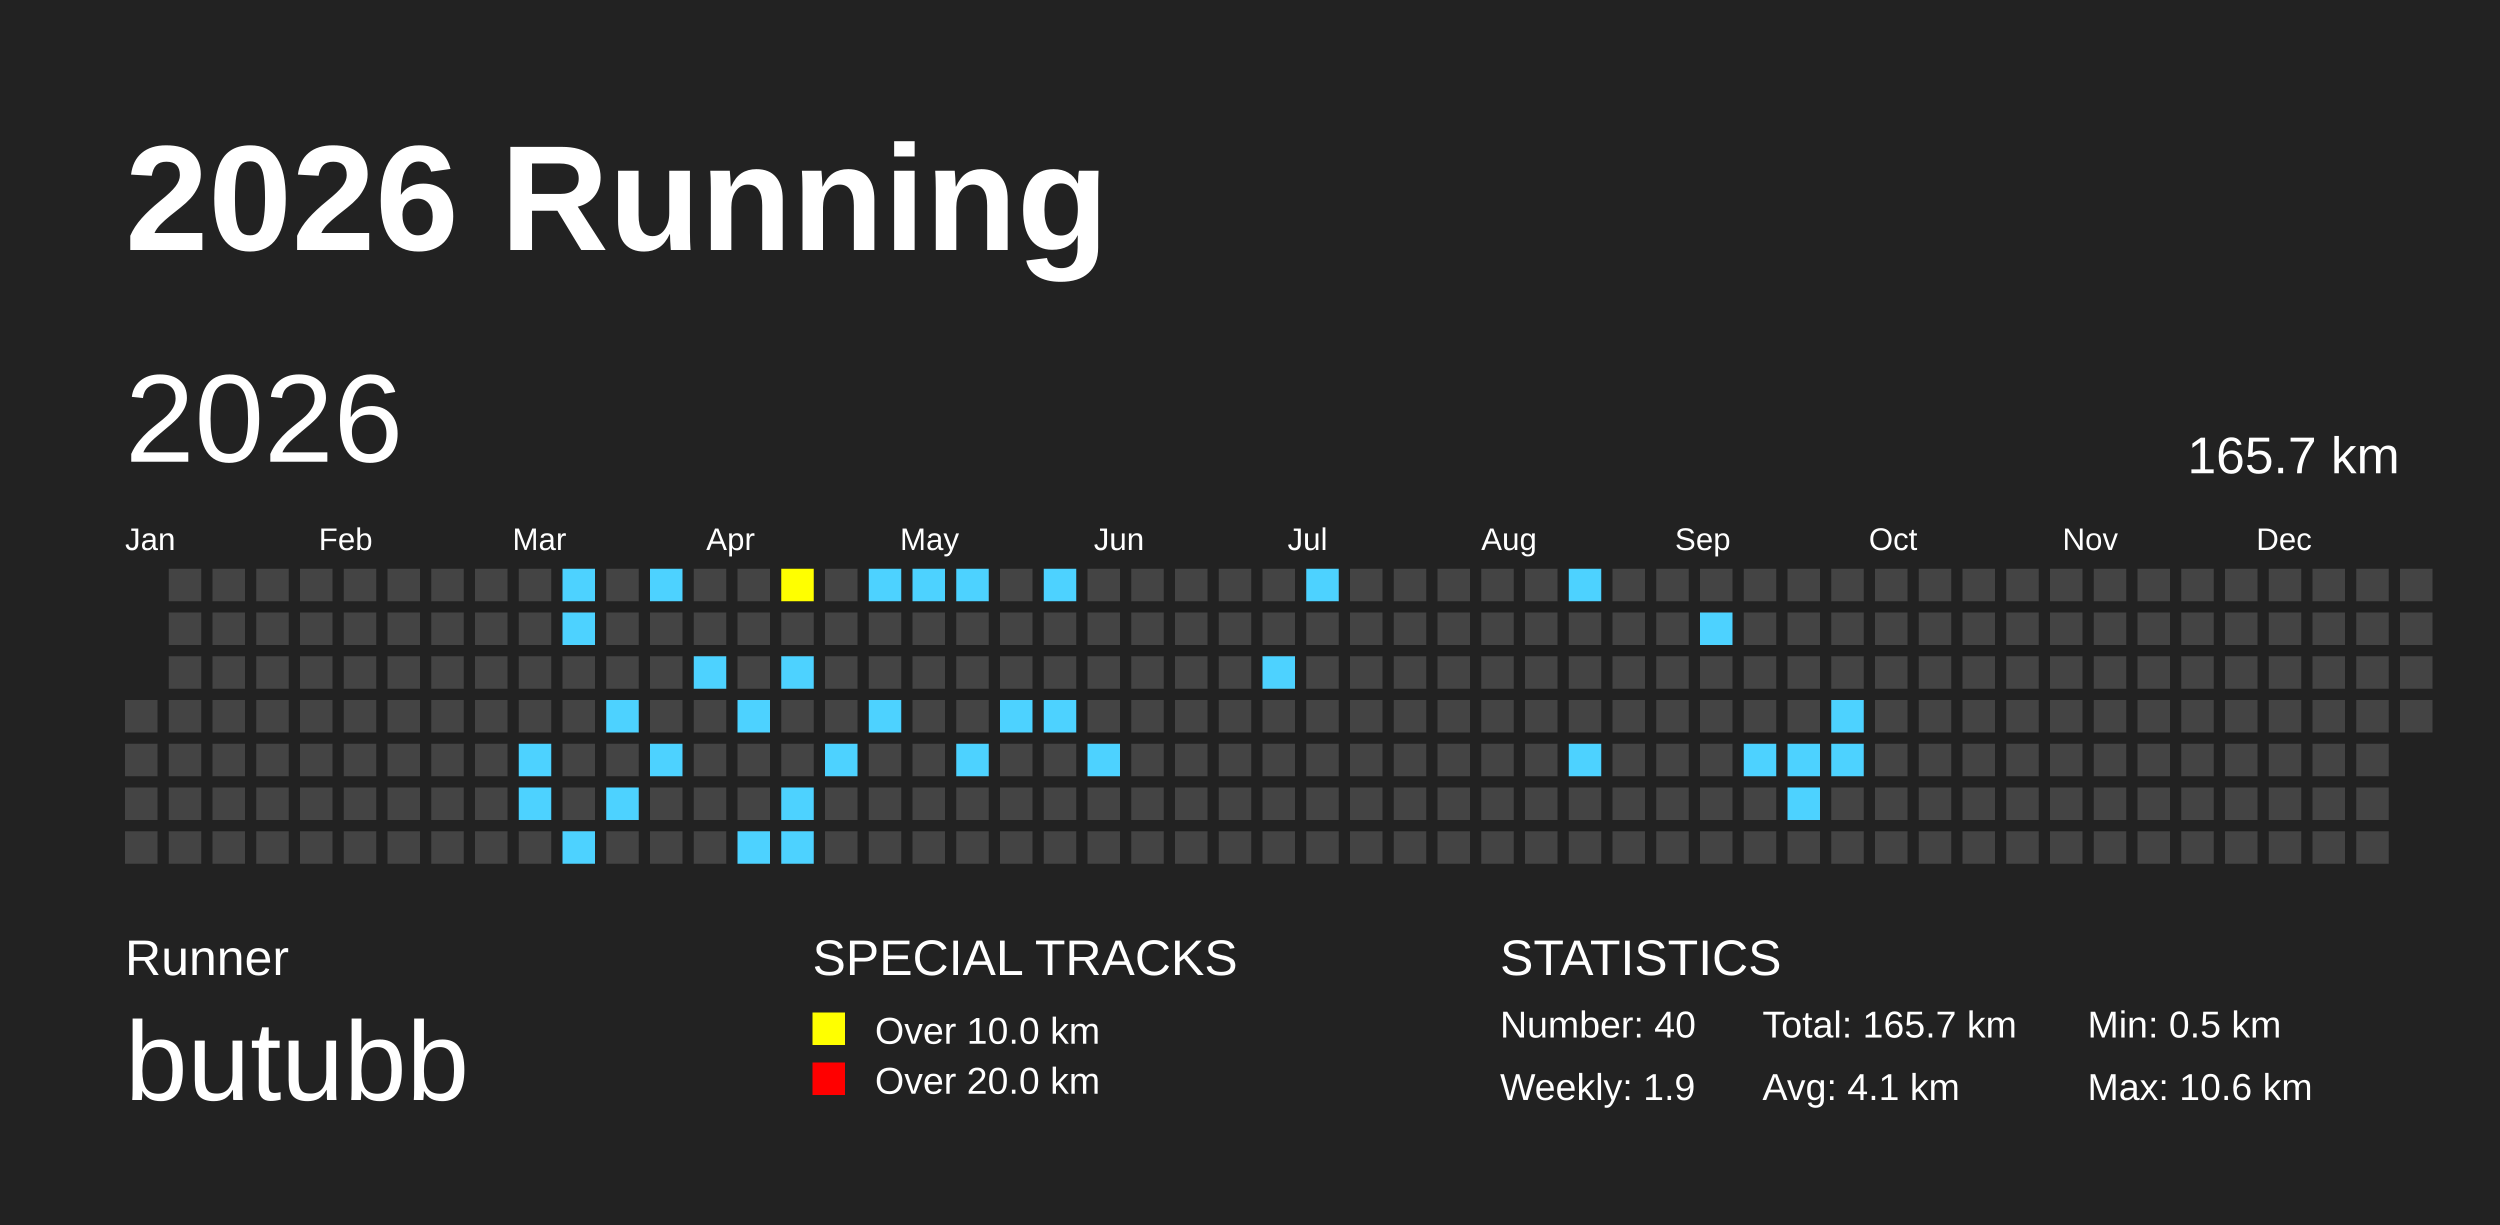
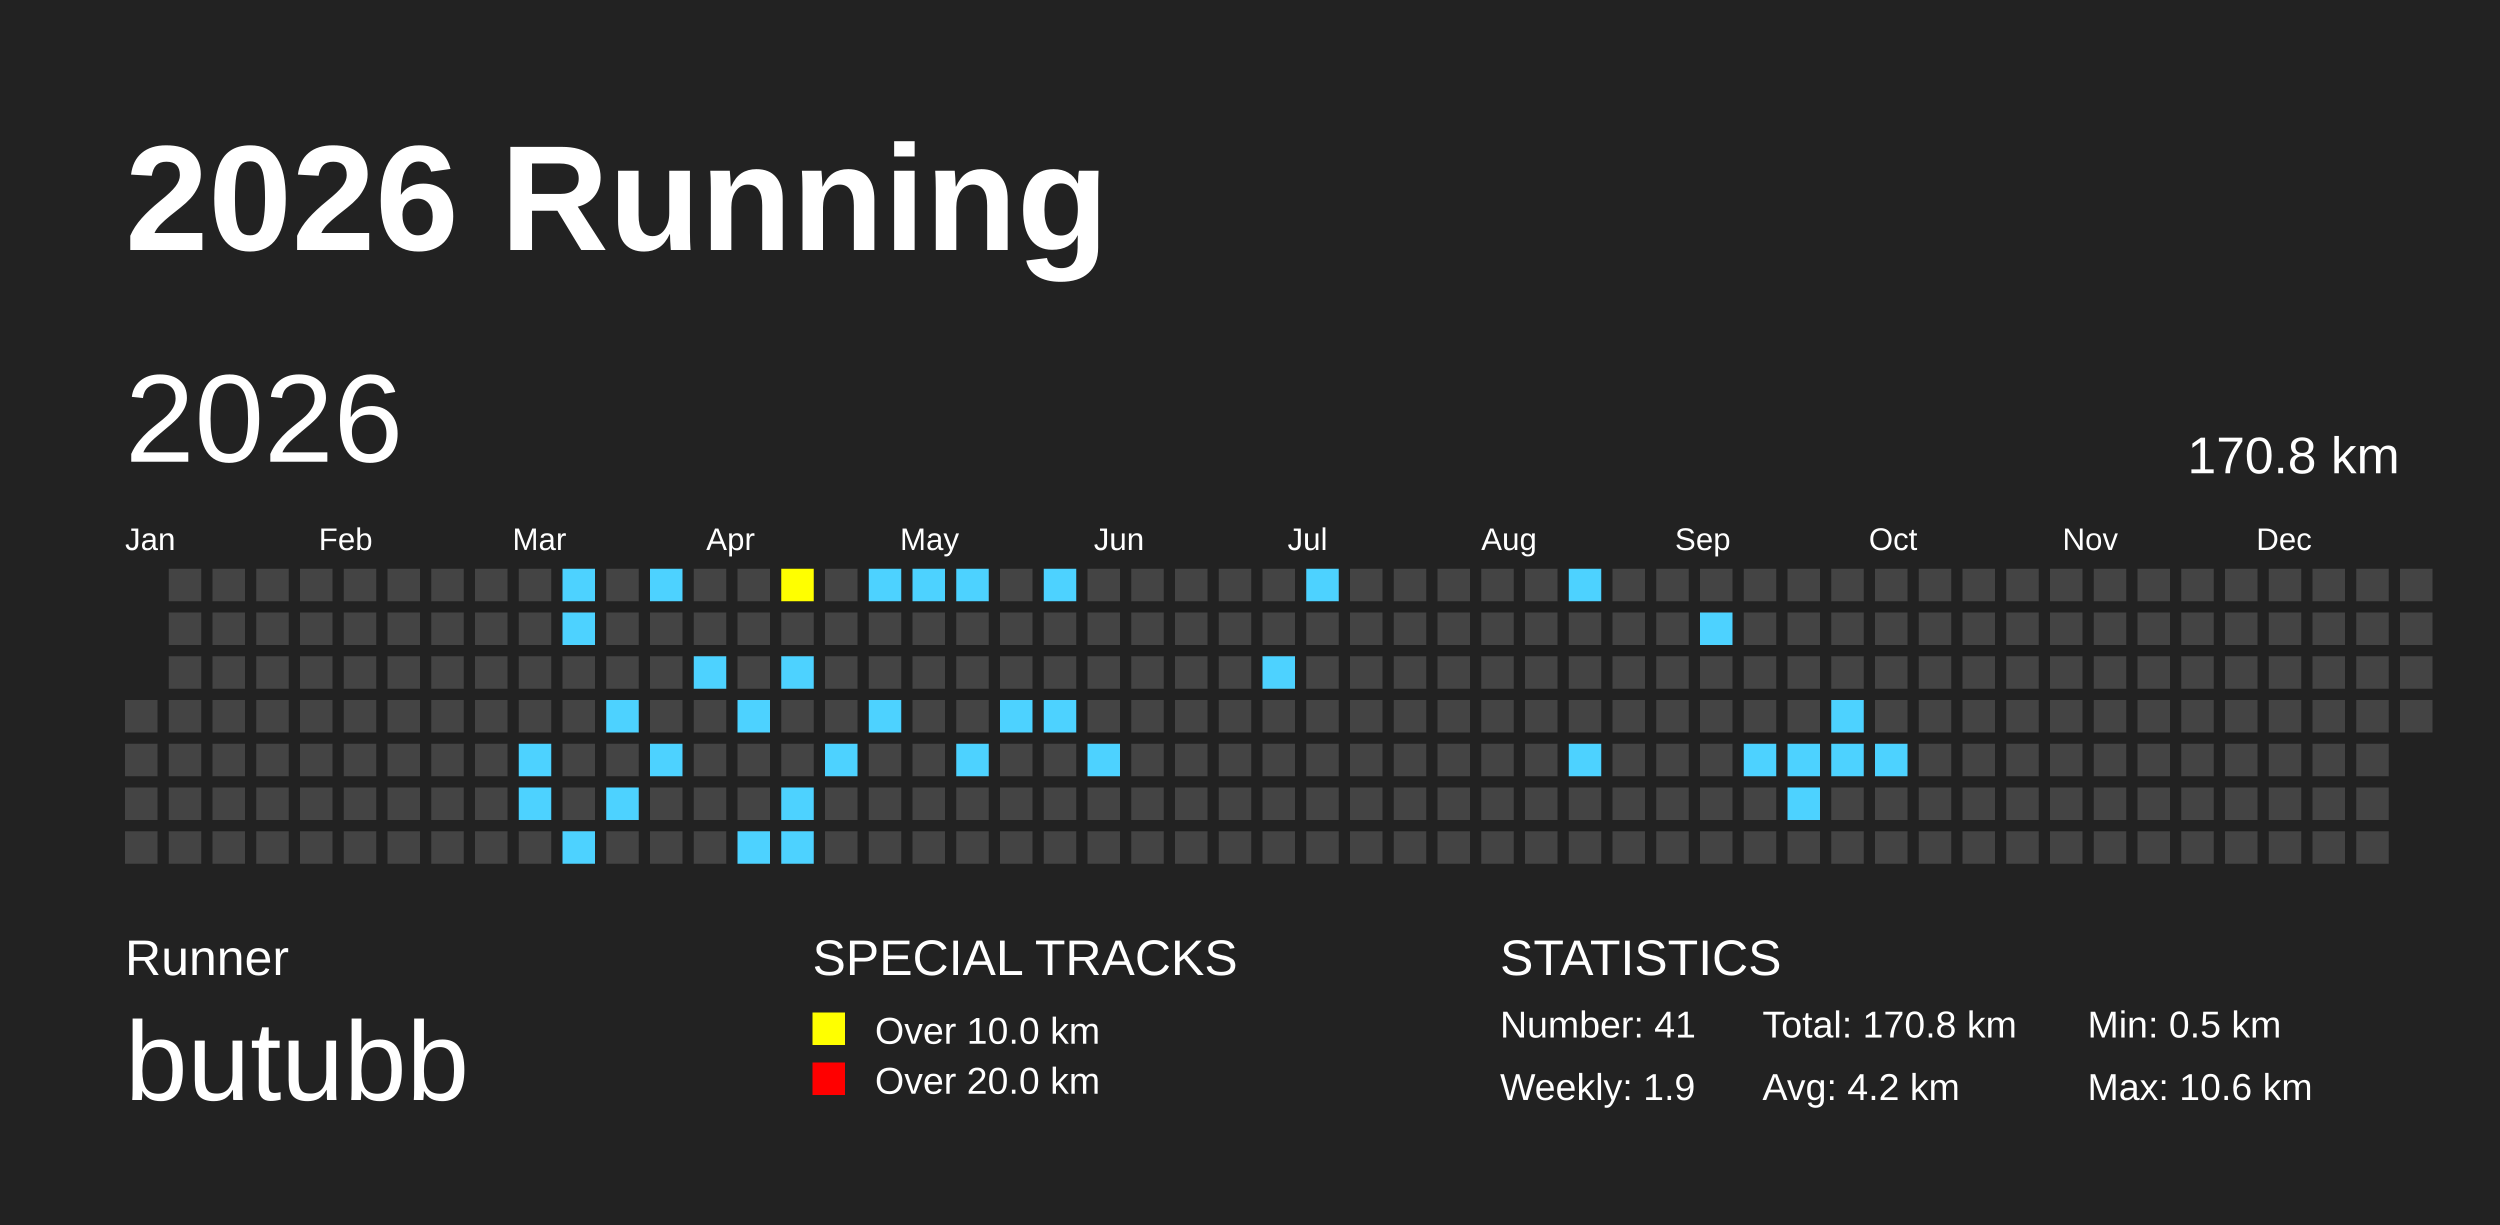
<svg xmlns="http://www.w3.org/2000/svg" baseProfile="full" height="98mm" version="1.1" viewBox="0,0,200,98" width="200mm">
  <defs />
  <rect fill="#222222" height="98" width="200" x="0" y="0" />
  <text fill="#FFFFFF" style="font-size:12px; font-family:Arial; font-weight:bold;" x="10" y="20">2026 Running</text>
  <text fill="#FFFFFF" style="font-size:4px; font-family:Arial" x="10" y="78">Runner</text>
  <text fill="#FFFFFF" style="font-size:9px; font-family:Arial" x="10" y="88">butubb</text>
  <text fill="#FFFFFF" style="font-size:4px; font-family:Arial" x="65" y="78">SPECIAL TRACKS</text>
  <rect fill="yellow" height="2.6" width="2.6" x="65" y="81" />
  <text fill="#FFFFFF" style="font-size:3px; font-family:Arial" x="70" y="83.5">Over 10.0 km</text>
  <rect fill="red" height="2.6" width="2.6" x="65" y="85" />
  <text fill="#FFFFFF" style="font-size:3px; font-family:Arial" x="70" y="87.5">Over 20.0 km</text>
  <text fill="#FFFFFF" style="font-size:4px; font-family:Arial" x="120" y="78">STATISTICS</text>
-   <text fill="#FFFFFF" style="font-size:3px; font-family:Arial" x="120" y="83">Number: 40</text>
+   <text fill="#FFFFFF" style="font-size:3px; font-family:Arial" x="120" y="83">Number: 41</text>
  <text fill="#FFFFFF" style="font-size:3px; font-family:Arial" x="120" y="88">Weekly: 1.9</text>
-   <text fill="#FFFFFF" style="font-size:3px; font-family:Arial" x="141" y="83">Total: 165.7 km</text>
-   <text fill="#FFFFFF" style="font-size:3px; font-family:Arial" x="141" y="88">Avg: 4.1 km</text>
+   <text fill="#FFFFFF" style="font-size:3px; font-family:Arial" x="141" y="83">Total: 170.8 km</text>
+   <text fill="#FFFFFF" style="font-size:3px; font-family:Arial" x="141" y="88">Avg: 4.2 km</text>
  <text fill="#FFFFFF" style="font-size:3px; font-family:Arial" x="167" y="83">Min: 0.5 km</text>
  <text fill="#FFFFFF" style="font-size:3px; font-family:Arial" x="167" y="88">Max: 10.6 km</text>
  <text dominant-baseline="hanging" fill="#FFFFFF" style="font-size:10.0px; font-family:Arial;" x="10" y="30">2026</text>
-   <text dominant-baseline="hanging" fill="#FFFFFF" style="font-size:4.125px; font-family:Arial;" x="175" y="35">165.7 km</text>
+   <text dominant-baseline="hanging" fill="#FFFFFF" style="font-size:4.125px; font-family:Arial;" x="175" y="35">170.8 km</text>
  <text fill="#FFFFFF" style="font-size:2.5px; font-family:Arial" x="10.0" y="44">Jan</text>
  <text fill="#FFFFFF" style="font-size:2.5px; font-family:Arial" x="25.5" y="44">Feb</text>
  <text fill="#FFFFFF" style="font-size:2.5px; font-family:Arial" x="41.0" y="44">Mar</text>
  <text fill="#FFFFFF" style="font-size:2.5px; font-family:Arial" x="56.5" y="44">Apr</text>
  <text fill="#FFFFFF" style="font-size:2.5px; font-family:Arial" x="72.0" y="44">May</text>
  <text fill="#FFFFFF" style="font-size:2.5px; font-family:Arial" x="87.5" y="44">Jun</text>
  <text fill="#FFFFFF" style="font-size:2.5px; font-family:Arial" x="103.0" y="44">Jul</text>
  <text fill="#FFFFFF" style="font-size:2.5px; font-family:Arial" x="118.5" y="44">Aug</text>
  <text fill="#FFFFFF" style="font-size:2.5px; font-family:Arial" x="134.0" y="44">Sep</text>
  <text fill="#FFFFFF" style="font-size:2.5px; font-family:Arial" x="149.5" y="44">Oct</text>
  <text fill="#FFFFFF" style="font-size:2.5px; font-family:Arial" x="165.0" y="44">Nov</text>
  <text fill="#FFFFFF" style="font-size:2.5px; font-family:Arial" x="180.5" y="44">Dec</text>
  <rect fill="#444444" height="2.6" width="2.6" x="10.0" y="56.0" />
  <rect fill="#444444" height="2.6" width="2.6" x="10.0" y="59.5" />
  <rect fill="#444444" height="2.6" width="2.6" x="10.0" y="63.0" />
  <rect fill="#444444" height="2.6" width="2.6" x="10.0" y="66.5" />
  <rect fill="#444444" height="2.6" width="2.6" x="13.5" y="45.5" />
  <rect fill="#444444" height="2.6" width="2.6" x="13.5" y="49.0" />
  <rect fill="#444444" height="2.6" width="2.6" x="13.5" y="52.5" />
  <rect fill="#444444" height="2.6" width="2.6" x="13.5" y="56.0" />
  <rect fill="#444444" height="2.6" width="2.6" x="13.5" y="59.5" />
  <rect fill="#444444" height="2.6" width="2.6" x="13.5" y="63.0" />
  <rect fill="#444444" height="2.6" width="2.6" x="13.5" y="66.5" />
  <rect fill="#444444" height="2.6" width="2.6" x="17.0" y="45.5" />
  <rect fill="#444444" height="2.6" width="2.6" x="17.0" y="49.0" />
  <rect fill="#444444" height="2.6" width="2.6" x="17.0" y="52.5" />
  <rect fill="#444444" height="2.6" width="2.6" x="17.0" y="56.0" />
  <rect fill="#444444" height="2.6" width="2.6" x="17.0" y="59.5" />
  <rect fill="#444444" height="2.6" width="2.6" x="17.0" y="63.0" />
  <rect fill="#444444" height="2.6" width="2.6" x="17.0" y="66.5" />
  <rect fill="#444444" height="2.6" width="2.6" x="20.5" y="45.5" />
  <rect fill="#444444" height="2.6" width="2.6" x="20.5" y="49.0" />
  <rect fill="#444444" height="2.6" width="2.6" x="20.5" y="52.5" />
  <rect fill="#444444" height="2.6" width="2.6" x="20.5" y="56.0" />
  <rect fill="#444444" height="2.6" width="2.6" x="20.5" y="59.5" />
  <rect fill="#444444" height="2.6" width="2.6" x="20.5" y="63.0" />
  <rect fill="#444444" height="2.6" width="2.6" x="20.5" y="66.5" />
  <rect fill="#444444" height="2.6" width="2.6" x="24.0" y="45.5" />
  <rect fill="#444444" height="2.6" width="2.6" x="24.0" y="49.0" />
  <rect fill="#444444" height="2.6" width="2.6" x="24.0" y="52.5" />
  <rect fill="#444444" height="2.6" width="2.6" x="24.0" y="56.0" />
  <rect fill="#444444" height="2.6" width="2.6" x="24.0" y="59.5" />
  <rect fill="#444444" height="2.6" width="2.6" x="24.0" y="63.0" />
  <rect fill="#444444" height="2.6" width="2.6" x="24.0" y="66.5" />
  <rect fill="#444444" height="2.6" width="2.6" x="27.5" y="45.5" />
  <rect fill="#444444" height="2.6" width="2.6" x="27.5" y="49.0" />
  <rect fill="#444444" height="2.6" width="2.6" x="27.5" y="52.5" />
  <rect fill="#444444" height="2.6" width="2.6" x="27.5" y="56.0" />
  <rect fill="#444444" height="2.6" width="2.6" x="27.5" y="59.5" />
  <rect fill="#444444" height="2.6" width="2.6" x="27.5" y="63.0" />
  <rect fill="#444444" height="2.6" width="2.6" x="27.5" y="66.5" />
  <rect fill="#444444" height="2.6" width="2.6" x="31.0" y="45.5" />
  <rect fill="#444444" height="2.6" width="2.6" x="31.0" y="49.0" />
  <rect fill="#444444" height="2.6" width="2.6" x="31.0" y="52.5" />
  <rect fill="#444444" height="2.6" width="2.6" x="31.0" y="56.0" />
  <rect fill="#444444" height="2.6" width="2.6" x="31.0" y="59.5" />
  <rect fill="#444444" height="2.6" width="2.6" x="31.0" y="63.0" />
  <rect fill="#444444" height="2.6" width="2.6" x="31.0" y="66.5" />
  <rect fill="#444444" height="2.6" width="2.6" x="34.5" y="45.5" />
  <rect fill="#444444" height="2.6" width="2.6" x="34.5" y="49.0" />
  <rect fill="#444444" height="2.6" width="2.6" x="34.5" y="52.5" />
  <rect fill="#444444" height="2.6" width="2.6" x="34.5" y="56.0" />
  <rect fill="#444444" height="2.6" width="2.6" x="34.5" y="59.5" />
  <rect fill="#444444" height="2.6" width="2.6" x="34.5" y="63.0" />
  <rect fill="#444444" height="2.6" width="2.6" x="34.5" y="66.5" />
  <rect fill="#444444" height="2.6" width="2.6" x="38.0" y="45.5" />
  <rect fill="#444444" height="2.6" width="2.6" x="38.0" y="49.0" />
  <rect fill="#444444" height="2.6" width="2.6" x="38.0" y="52.5" />
  <rect fill="#444444" height="2.6" width="2.6" x="38.0" y="56.0" />
  <rect fill="#444444" height="2.6" width="2.6" x="38.0" y="59.5" />
  <rect fill="#444444" height="2.6" width="2.6" x="38.0" y="63.0" />
  <rect fill="#444444" height="2.6" width="2.6" x="38.0" y="66.5" />
  <rect fill="#444444" height="2.6" width="2.6" x="41.5" y="45.5" />
  <rect fill="#444444" height="2.6" width="2.6" x="41.5" y="49.0" />
  <rect fill="#444444" height="2.6" width="2.6" x="41.5" y="52.5" />
  <rect fill="#444444" height="2.6" width="2.6" x="41.5" y="56.0" />
  <rect fill="#4DD2FF" height="2.6" width="2.6" x="41.5" y="59.5" />
  <rect fill="#4DD2FF" height="2.6" width="2.6" x="41.5" y="63.0" />
  <rect fill="#444444" height="2.6" width="2.6" x="41.5" y="66.5" />
  <rect fill="#4DD2FF" height="2.6" width="2.6" x="45.0" y="45.5" />
  <rect fill="#4DD2FF" height="2.6" width="2.6" x="45.0" y="49.0" />
  <rect fill="#444444" height="2.6" width="2.6" x="45.0" y="52.5" />
  <rect fill="#444444" height="2.6" width="2.6" x="45.0" y="56.0" />
  <rect fill="#444444" height="2.6" width="2.6" x="45.0" y="59.5" />
  <rect fill="#444444" height="2.6" width="2.6" x="45.0" y="63.0" />
  <rect fill="#4DD2FF" height="2.6" width="2.6" x="45.0" y="66.5" />
  <rect fill="#444444" height="2.6" width="2.6" x="48.5" y="45.5" />
  <rect fill="#444444" height="2.6" width="2.6" x="48.5" y="49.0" />
  <rect fill="#444444" height="2.6" width="2.6" x="48.5" y="52.5" />
  <rect fill="#4DD2FF" height="2.6" width="2.6" x="48.5" y="56.0" />
  <rect fill="#444444" height="2.6" width="2.6" x="48.5" y="59.5" />
  <rect fill="#4DD2FF" height="2.6" width="2.6" x="48.5" y="63.0" />
  <rect fill="#444444" height="2.6" width="2.6" x="48.5" y="66.5" />
  <rect fill="#4DD2FF" height="2.6" width="2.6" x="52.0" y="45.5" />
  <rect fill="#444444" height="2.6" width="2.6" x="52.0" y="49.0" />
  <rect fill="#444444" height="2.6" width="2.6" x="52.0" y="52.5" />
  <rect fill="#444444" height="2.6" width="2.6" x="52.0" y="56.0" />
  <rect fill="#4DD2FF" height="2.6" width="2.6" x="52.0" y="59.5" />
  <rect fill="#444444" height="2.6" width="2.6" x="52.0" y="63.0" />
  <rect fill="#444444" height="2.6" width="2.6" x="52.0" y="66.5" />
  <rect fill="#444444" height="2.6" width="2.6" x="55.5" y="45.5" />
  <rect fill="#444444" height="2.6" width="2.6" x="55.5" y="49.0" />
  <rect fill="#4DD2FF" height="2.6" width="2.6" x="55.5" y="52.5" />
  <rect fill="#444444" height="2.6" width="2.6" x="55.5" y="56.0" />
  <rect fill="#444444" height="2.6" width="2.6" x="55.5" y="59.5" />
  <rect fill="#444444" height="2.6" width="2.6" x="55.5" y="63.0" />
  <rect fill="#444444" height="2.6" width="2.6" x="55.5" y="66.5" />
  <rect fill="#444444" height="2.6" width="2.6" x="59.0" y="45.5" />
  <rect fill="#444444" height="2.6" width="2.6" x="59.0" y="49.0" />
  <rect fill="#444444" height="2.6" width="2.6" x="59.0" y="52.5" />
  <rect fill="#4DD2FF" height="2.6" width="2.6" x="59.0" y="56.0" />
  <rect fill="#444444" height="2.6" width="2.6" x="59.0" y="59.5" />
  <rect fill="#444444" height="2.6" width="2.6" x="59.0" y="63.0" />
  <rect fill="#4DD2FF" height="2.6" width="2.6" x="59.0" y="66.5" />
  <rect fill="yellow" height="2.6" width="2.6" x="62.5" y="45.5" />
  <rect fill="#444444" height="2.6" width="2.6" x="62.5" y="49.0" />
  <rect fill="#4DD2FF" height="2.6" width="2.6" x="62.5" y="52.5" />
  <rect fill="#444444" height="2.6" width="2.6" x="62.5" y="56.0" />
  <rect fill="#444444" height="2.6" width="2.6" x="62.5" y="59.5" />
  <rect fill="#4DD2FF" height="2.6" width="2.6" x="62.5" y="63.0" />
  <rect fill="#4DD2FF" height="2.6" width="2.6" x="62.5" y="66.5" />
  <rect fill="#444444" height="2.6" width="2.6" x="66.0" y="45.5" />
  <rect fill="#444444" height="2.6" width="2.6" x="66.0" y="49.0" />
  <rect fill="#444444" height="2.6" width="2.6" x="66.0" y="52.5" />
  <rect fill="#444444" height="2.6" width="2.6" x="66.0" y="56.0" />
  <rect fill="#4DD2FF" height="2.6" width="2.6" x="66.0" y="59.5" />
  <rect fill="#444444" height="2.6" width="2.6" x="66.0" y="63.0" />
  <rect fill="#444444" height="2.6" width="2.6" x="66.0" y="66.5" />
  <rect fill="#4DD2FF" height="2.6" width="2.6" x="69.5" y="45.5" />
  <rect fill="#444444" height="2.6" width="2.6" x="69.5" y="49.0" />
  <rect fill="#444444" height="2.6" width="2.6" x="69.5" y="52.5" />
  <rect fill="#4DD2FF" height="2.6" width="2.6" x="69.5" y="56.0" />
  <rect fill="#444444" height="2.6" width="2.6" x="69.5" y="59.5" />
  <rect fill="#444444" height="2.6" width="2.6" x="69.5" y="63.0" />
  <rect fill="#444444" height="2.6" width="2.6" x="69.5" y="66.5" />
  <rect fill="#4DD2FF" height="2.6" width="2.6" x="73.0" y="45.5" />
  <rect fill="#444444" height="2.6" width="2.6" x="73.0" y="49.0" />
  <rect fill="#444444" height="2.6" width="2.6" x="73.0" y="52.5" />
  <rect fill="#444444" height="2.6" width="2.6" x="73.0" y="56.0" />
  <rect fill="#444444" height="2.6" width="2.6" x="73.0" y="59.5" />
  <rect fill="#444444" height="2.6" width="2.6" x="73.0" y="63.0" />
  <rect fill="#444444" height="2.6" width="2.6" x="73.0" y="66.5" />
  <rect fill="#4DD2FF" height="2.6" width="2.6" x="76.5" y="45.5" />
  <rect fill="#444444" height="2.6" width="2.6" x="76.5" y="49.0" />
  <rect fill="#444444" height="2.6" width="2.6" x="76.5" y="52.5" />
  <rect fill="#444444" height="2.6" width="2.6" x="76.5" y="56.0" />
  <rect fill="#4DD2FF" height="2.6" width="2.6" x="76.5" y="59.5" />
  <rect fill="#444444" height="2.6" width="2.6" x="76.5" y="63.0" />
  <rect fill="#444444" height="2.6" width="2.6" x="76.5" y="66.5" />
  <rect fill="#444444" height="2.6" width="2.6" x="80.0" y="45.5" />
  <rect fill="#444444" height="2.6" width="2.6" x="80.0" y="49.0" />
  <rect fill="#444444" height="2.6" width="2.6" x="80.0" y="52.5" />
  <rect fill="#4DD2FF" height="2.6" width="2.6" x="80.0" y="56.0" />
  <rect fill="#444444" height="2.6" width="2.6" x="80.0" y="59.5" />
  <rect fill="#444444" height="2.6" width="2.6" x="80.0" y="63.0" />
  <rect fill="#444444" height="2.6" width="2.6" x="80.0" y="66.5" />
  <rect fill="#4DD2FF" height="2.6" width="2.6" x="83.5" y="45.5" />
  <rect fill="#444444" height="2.6" width="2.6" x="83.5" y="49.0" />
  <rect fill="#444444" height="2.6" width="2.6" x="83.5" y="52.5" />
  <rect fill="#4DD2FF" height="2.6" width="2.6" x="83.5" y="56.0" />
  <rect fill="#444444" height="2.6" width="2.6" x="83.5" y="59.5" />
  <rect fill="#444444" height="2.6" width="2.6" x="83.5" y="63.0" />
  <rect fill="#444444" height="2.6" width="2.6" x="83.5" y="66.5" />
  <rect fill="#444444" height="2.6" width="2.6" x="87.0" y="45.5" />
  <rect fill="#444444" height="2.6" width="2.6" x="87.0" y="49.0" />
  <rect fill="#444444" height="2.6" width="2.6" x="87.0" y="52.5" />
  <rect fill="#444444" height="2.6" width="2.6" x="87.0" y="56.0" />
  <rect fill="#4DD2FF" height="2.6" width="2.6" x="87.0" y="59.5" />
  <rect fill="#444444" height="2.6" width="2.6" x="87.0" y="63.0" />
  <rect fill="#444444" height="2.6" width="2.6" x="87.0" y="66.5" />
  <rect fill="#444444" height="2.6" width="2.6" x="90.5" y="45.5" />
  <rect fill="#444444" height="2.6" width="2.6" x="90.5" y="49.0" />
  <rect fill="#444444" height="2.6" width="2.6" x="90.5" y="52.5" />
  <rect fill="#444444" height="2.6" width="2.6" x="90.5" y="56.0" />
  <rect fill="#444444" height="2.6" width="2.6" x="90.5" y="59.5" />
  <rect fill="#444444" height="2.6" width="2.6" x="90.5" y="63.0" />
  <rect fill="#444444" height="2.6" width="2.6" x="90.5" y="66.5" />
  <rect fill="#444444" height="2.6" width="2.6" x="94.0" y="45.5" />
  <rect fill="#444444" height="2.6" width="2.6" x="94.0" y="49.0" />
  <rect fill="#444444" height="2.6" width="2.6" x="94.0" y="52.5" />
  <rect fill="#444444" height="2.6" width="2.6" x="94.0" y="56.0" />
  <rect fill="#444444" height="2.6" width="2.6" x="94.0" y="59.5" />
  <rect fill="#444444" height="2.6" width="2.6" x="94.0" y="63.0" />
  <rect fill="#444444" height="2.6" width="2.6" x="94.0" y="66.5" />
  <rect fill="#444444" height="2.6" width="2.6" x="97.5" y="45.5" />
  <rect fill="#444444" height="2.6" width="2.6" x="97.5" y="49.0" />
  <rect fill="#444444" height="2.6" width="2.6" x="97.5" y="52.5" />
  <rect fill="#444444" height="2.6" width="2.6" x="97.5" y="56.0" />
  <rect fill="#444444" height="2.6" width="2.6" x="97.5" y="59.5" />
  <rect fill="#444444" height="2.6" width="2.6" x="97.5" y="63.0" />
  <rect fill="#444444" height="2.6" width="2.6" x="97.5" y="66.5" />
  <rect fill="#444444" height="2.6" width="2.6" x="101.0" y="45.5" />
  <rect fill="#444444" height="2.6" width="2.6" x="101.0" y="49.0" />
  <rect fill="#4DD2FF" height="2.6" width="2.6" x="101.0" y="52.5" />
  <rect fill="#444444" height="2.6" width="2.6" x="101.0" y="56.0" />
  <rect fill="#444444" height="2.6" width="2.6" x="101.0" y="59.5" />
  <rect fill="#444444" height="2.6" width="2.6" x="101.0" y="63.0" />
  <rect fill="#444444" height="2.6" width="2.6" x="101.0" y="66.5" />
  <rect fill="#4DD2FF" height="2.6" width="2.6" x="104.5" y="45.5" />
  <rect fill="#444444" height="2.6" width="2.6" x="104.5" y="49.0" />
  <rect fill="#444444" height="2.6" width="2.6" x="104.5" y="52.5" />
  <rect fill="#444444" height="2.6" width="2.6" x="104.5" y="56.0" />
  <rect fill="#444444" height="2.6" width="2.6" x="104.5" y="59.5" />
  <rect fill="#444444" height="2.6" width="2.6" x="104.5" y="63.0" />
  <rect fill="#444444" height="2.6" width="2.6" x="104.5" y="66.5" />
  <rect fill="#444444" height="2.6" width="2.6" x="108.0" y="45.5" />
  <rect fill="#444444" height="2.6" width="2.6" x="108.0" y="49.0" />
  <rect fill="#444444" height="2.6" width="2.6" x="108.0" y="52.5" />
  <rect fill="#444444" height="2.6" width="2.6" x="108.0" y="56.0" />
  <rect fill="#444444" height="2.6" width="2.6" x="108.0" y="59.5" />
  <rect fill="#444444" height="2.6" width="2.6" x="108.0" y="63.0" />
  <rect fill="#444444" height="2.6" width="2.6" x="108.0" y="66.5" />
  <rect fill="#444444" height="2.6" width="2.6" x="111.5" y="45.5" />
  <rect fill="#444444" height="2.6" width="2.6" x="111.5" y="49.0" />
  <rect fill="#444444" height="2.6" width="2.6" x="111.5" y="52.5" />
  <rect fill="#444444" height="2.6" width="2.6" x="111.5" y="56.0" />
  <rect fill="#444444" height="2.6" width="2.6" x="111.5" y="59.5" />
  <rect fill="#444444" height="2.6" width="2.6" x="111.5" y="63.0" />
  <rect fill="#444444" height="2.6" width="2.6" x="111.5" y="66.5" />
  <rect fill="#444444" height="2.6" width="2.6" x="115.0" y="45.5" />
  <rect fill="#444444" height="2.6" width="2.6" x="115.0" y="49.0" />
  <rect fill="#444444" height="2.6" width="2.6" x="115.0" y="52.5" />
  <rect fill="#444444" height="2.6" width="2.6" x="115.0" y="56.0" />
  <rect fill="#444444" height="2.6" width="2.6" x="115.0" y="59.5" />
  <rect fill="#444444" height="2.6" width="2.6" x="115.0" y="63.0" />
  <rect fill="#444444" height="2.6" width="2.6" x="115.0" y="66.5" />
  <rect fill="#444444" height="2.6" width="2.6" x="118.5" y="45.5" />
  <rect fill="#444444" height="2.6" width="2.6" x="118.5" y="49.0" />
  <rect fill="#444444" height="2.6" width="2.6" x="118.5" y="52.5" />
  <rect fill="#444444" height="2.6" width="2.6" x="118.5" y="56.0" />
  <rect fill="#444444" height="2.6" width="2.6" x="118.5" y="59.5" />
  <rect fill="#444444" height="2.6" width="2.6" x="118.5" y="63.0" />
  <rect fill="#444444" height="2.6" width="2.6" x="118.5" y="66.5" />
  <rect fill="#444444" height="2.6" width="2.6" x="122.0" y="45.5" />
  <rect fill="#444444" height="2.6" width="2.6" x="122.0" y="49.0" />
  <rect fill="#444444" height="2.6" width="2.6" x="122.0" y="52.5" />
  <rect fill="#444444" height="2.6" width="2.6" x="122.0" y="56.0" />
  <rect fill="#444444" height="2.6" width="2.6" x="122.0" y="59.5" />
  <rect fill="#444444" height="2.6" width="2.6" x="122.0" y="63.0" />
  <rect fill="#444444" height="2.6" width="2.6" x="122.0" y="66.5" />
  <rect fill="#4DD2FF" height="2.6" width="2.6" x="125.5" y="45.5" />
  <rect fill="#444444" height="2.6" width="2.6" x="125.5" y="49.0" />
  <rect fill="#444444" height="2.6" width="2.6" x="125.5" y="52.5" />
  <rect fill="#444444" height="2.6" width="2.6" x="125.5" y="56.0" />
  <rect fill="#4DD2FF" height="2.6" width="2.6" x="125.5" y="59.5" />
  <rect fill="#444444" height="2.6" width="2.6" x="125.5" y="63.0" />
  <rect fill="#444444" height="2.6" width="2.6" x="125.5" y="66.5" />
  <rect fill="#444444" height="2.6" width="2.6" x="129.0" y="45.5" />
  <rect fill="#444444" height="2.6" width="2.6" x="129.0" y="49.0" />
  <rect fill="#444444" height="2.6" width="2.6" x="129.0" y="52.5" />
  <rect fill="#444444" height="2.6" width="2.6" x="129.0" y="56.0" />
  <rect fill="#444444" height="2.6" width="2.6" x="129.0" y="59.5" />
  <rect fill="#444444" height="2.6" width="2.6" x="129.0" y="63.0" />
  <rect fill="#444444" height="2.6" width="2.6" x="129.0" y="66.5" />
  <rect fill="#444444" height="2.6" width="2.6" x="132.5" y="45.5" />
  <rect fill="#444444" height="2.6" width="2.6" x="132.5" y="49.0" />
  <rect fill="#444444" height="2.6" width="2.6" x="132.5" y="52.5" />
  <rect fill="#444444" height="2.6" width="2.6" x="132.5" y="56.0" />
  <rect fill="#444444" height="2.6" width="2.6" x="132.5" y="59.5" />
  <rect fill="#444444" height="2.6" width="2.6" x="132.5" y="63.0" />
  <rect fill="#444444" height="2.6" width="2.6" x="132.5" y="66.5" />
  <rect fill="#444444" height="2.6" width="2.6" x="136.0" y="45.5" />
  <rect fill="#4DD2FF" height="2.6" width="2.6" x="136.0" y="49.0" />
  <rect fill="#444444" height="2.6" width="2.6" x="136.0" y="52.5" />
  <rect fill="#444444" height="2.6" width="2.6" x="136.0" y="56.0" />
  <rect fill="#444444" height="2.6" width="2.6" x="136.0" y="59.5" />
  <rect fill="#444444" height="2.6" width="2.6" x="136.0" y="63.0" />
  <rect fill="#444444" height="2.6" width="2.6" x="136.0" y="66.5" />
  <rect fill="#444444" height="2.6" width="2.6" x="139.5" y="45.5" />
  <rect fill="#444444" height="2.6" width="2.6" x="139.5" y="49.0" />
  <rect fill="#444444" height="2.6" width="2.6" x="139.5" y="52.5" />
  <rect fill="#444444" height="2.6" width="2.6" x="139.5" y="56.0" />
  <rect fill="#4DD2FF" height="2.6" width="2.6" x="139.5" y="59.5" />
  <rect fill="#444444" height="2.6" width="2.6" x="139.5" y="63.0" />
  <rect fill="#444444" height="2.6" width="2.6" x="139.5" y="66.5" />
  <rect fill="#444444" height="2.6" width="2.6" x="143.0" y="45.5" />
  <rect fill="#444444" height="2.6" width="2.6" x="143.0" y="49.0" />
  <rect fill="#444444" height="2.6" width="2.6" x="143.0" y="52.5" />
  <rect fill="#444444" height="2.6" width="2.6" x="143.0" y="56.0" />
  <rect fill="#4DD2FF" height="2.6" width="2.6" x="143.0" y="59.5" />
  <rect fill="#4DD2FF" height="2.6" width="2.6" x="143.0" y="63.0" />
  <rect fill="#444444" height="2.6" width="2.6" x="143.0" y="66.5" />
  <rect fill="#444444" height="2.6" width="2.6" x="146.5" y="45.5" />
  <rect fill="#444444" height="2.6" width="2.6" x="146.5" y="49.0" />
  <rect fill="#444444" height="2.6" width="2.6" x="146.5" y="52.5" />
  <rect fill="#4DD2FF" height="2.6" width="2.6" x="146.5" y="56.0" />
  <rect fill="#4DD2FF" height="2.6" width="2.6" x="146.5" y="59.5" />
  <rect fill="#444444" height="2.6" width="2.6" x="146.5" y="63.0" />
  <rect fill="#444444" height="2.6" width="2.6" x="146.5" y="66.5" />
  <rect fill="#444444" height="2.6" width="2.6" x="150.0" y="45.5" />
  <rect fill="#444444" height="2.6" width="2.6" x="150.0" y="49.0" />
  <rect fill="#444444" height="2.6" width="2.6" x="150.0" y="52.5" />
  <rect fill="#444444" height="2.6" width="2.6" x="150.0" y="56.0" />
-   <rect fill="#444444" height="2.6" width="2.6" x="150.0" y="59.5" />
+   <rect fill="#4DD2FF" height="2.6" width="2.6" x="150.0" y="59.5" />
  <rect fill="#444444" height="2.6" width="2.6" x="150.0" y="63.0" />
  <rect fill="#444444" height="2.6" width="2.6" x="150.0" y="66.5" />
  <rect fill="#444444" height="2.6" width="2.6" x="153.5" y="45.5" />
  <rect fill="#444444" height="2.6" width="2.6" x="153.5" y="49.0" />
  <rect fill="#444444" height="2.6" width="2.6" x="153.5" y="52.5" />
  <rect fill="#444444" height="2.6" width="2.6" x="153.5" y="56.0" />
  <rect fill="#444444" height="2.6" width="2.6" x="153.5" y="59.5" />
  <rect fill="#444444" height="2.6" width="2.6" x="153.5" y="63.0" />
  <rect fill="#444444" height="2.6" width="2.6" x="153.5" y="66.5" />
  <rect fill="#444444" height="2.6" width="2.6" x="157.0" y="45.5" />
  <rect fill="#444444" height="2.6" width="2.6" x="157.0" y="49.0" />
  <rect fill="#444444" height="2.6" width="2.6" x="157.0" y="52.5" />
  <rect fill="#444444" height="2.6" width="2.6" x="157.0" y="56.0" />
  <rect fill="#444444" height="2.6" width="2.6" x="157.0" y="59.5" />
  <rect fill="#444444" height="2.6" width="2.6" x="157.0" y="63.0" />
  <rect fill="#444444" height="2.6" width="2.6" x="157.0" y="66.5" />
  <rect fill="#444444" height="2.6" width="2.6" x="160.5" y="45.5" />
  <rect fill="#444444" height="2.6" width="2.6" x="160.5" y="49.0" />
  <rect fill="#444444" height="2.6" width="2.6" x="160.5" y="52.5" />
  <rect fill="#444444" height="2.6" width="2.6" x="160.5" y="56.0" />
  <rect fill="#444444" height="2.6" width="2.6" x="160.5" y="59.5" />
  <rect fill="#444444" height="2.6" width="2.6" x="160.5" y="63.0" />
  <rect fill="#444444" height="2.6" width="2.6" x="160.5" y="66.5" />
  <rect fill="#444444" height="2.6" width="2.6" x="164.0" y="45.5" />
  <rect fill="#444444" height="2.6" width="2.6" x="164.0" y="49.0" />
  <rect fill="#444444" height="2.6" width="2.6" x="164.0" y="52.5" />
  <rect fill="#444444" height="2.6" width="2.6" x="164.0" y="56.0" />
  <rect fill="#444444" height="2.6" width="2.6" x="164.0" y="59.5" />
  <rect fill="#444444" height="2.6" width="2.6" x="164.0" y="63.0" />
  <rect fill="#444444" height="2.6" width="2.6" x="164.0" y="66.5" />
  <rect fill="#444444" height="2.6" width="2.6" x="167.5" y="45.5" />
  <rect fill="#444444" height="2.6" width="2.6" x="167.5" y="49.0" />
  <rect fill="#444444" height="2.6" width="2.6" x="167.5" y="52.5" />
  <rect fill="#444444" height="2.6" width="2.6" x="167.5" y="56.0" />
  <rect fill="#444444" height="2.6" width="2.6" x="167.5" y="59.5" />
  <rect fill="#444444" height="2.6" width="2.6" x="167.5" y="63.0" />
  <rect fill="#444444" height="2.6" width="2.6" x="167.5" y="66.5" />
  <rect fill="#444444" height="2.6" width="2.6" x="171.0" y="45.5" />
  <rect fill="#444444" height="2.6" width="2.6" x="171.0" y="49.0" />
  <rect fill="#444444" height="2.6" width="2.6" x="171.0" y="52.5" />
  <rect fill="#444444" height="2.6" width="2.6" x="171.0" y="56.0" />
  <rect fill="#444444" height="2.6" width="2.6" x="171.0" y="59.5" />
  <rect fill="#444444" height="2.6" width="2.6" x="171.0" y="63.0" />
  <rect fill="#444444" height="2.6" width="2.6" x="171.0" y="66.5" />
  <rect fill="#444444" height="2.6" width="2.6" x="174.5" y="45.5" />
  <rect fill="#444444" height="2.6" width="2.6" x="174.5" y="49.0" />
  <rect fill="#444444" height="2.6" width="2.6" x="174.5" y="52.5" />
  <rect fill="#444444" height="2.6" width="2.6" x="174.5" y="56.0" />
  <rect fill="#444444" height="2.6" width="2.6" x="174.5" y="59.5" />
  <rect fill="#444444" height="2.6" width="2.6" x="174.5" y="63.0" />
  <rect fill="#444444" height="2.6" width="2.6" x="174.5" y="66.5" />
  <rect fill="#444444" height="2.6" width="2.6" x="178.0" y="45.5" />
  <rect fill="#444444" height="2.6" width="2.6" x="178.0" y="49.0" />
  <rect fill="#444444" height="2.6" width="2.6" x="178.0" y="52.5" />
  <rect fill="#444444" height="2.6" width="2.6" x="178.0" y="56.0" />
  <rect fill="#444444" height="2.6" width="2.6" x="178.0" y="59.5" />
  <rect fill="#444444" height="2.6" width="2.6" x="178.0" y="63.0" />
  <rect fill="#444444" height="2.6" width="2.6" x="178.0" y="66.5" />
  <rect fill="#444444" height="2.6" width="2.6" x="181.5" y="45.5" />
  <rect fill="#444444" height="2.6" width="2.6" x="181.5" y="49.0" />
  <rect fill="#444444" height="2.6" width="2.6" x="181.5" y="52.5" />
  <rect fill="#444444" height="2.6" width="2.6" x="181.5" y="56.0" />
  <rect fill="#444444" height="2.6" width="2.6" x="181.5" y="59.5" />
  <rect fill="#444444" height="2.6" width="2.6" x="181.5" y="63.0" />
  <rect fill="#444444" height="2.6" width="2.6" x="181.5" y="66.5" />
  <rect fill="#444444" height="2.6" width="2.6" x="185.0" y="45.5" />
  <rect fill="#444444" height="2.6" width="2.6" x="185.0" y="49.0" />
  <rect fill="#444444" height="2.6" width="2.6" x="185.0" y="52.5" />
  <rect fill="#444444" height="2.6" width="2.6" x="185.0" y="56.0" />
  <rect fill="#444444" height="2.6" width="2.6" x="185.0" y="59.5" />
  <rect fill="#444444" height="2.6" width="2.6" x="185.0" y="63.0" />
  <rect fill="#444444" height="2.6" width="2.6" x="185.0" y="66.5" />
  <rect fill="#444444" height="2.6" width="2.6" x="188.5" y="45.5" />
  <rect fill="#444444" height="2.6" width="2.6" x="188.5" y="49.0" />
  <rect fill="#444444" height="2.6" width="2.6" x="188.5" y="52.5" />
  <rect fill="#444444" height="2.6" width="2.6" x="188.5" y="56.0" />
  <rect fill="#444444" height="2.6" width="2.6" x="188.5" y="59.5" />
  <rect fill="#444444" height="2.6" width="2.6" x="188.5" y="63.0" />
  <rect fill="#444444" height="2.6" width="2.6" x="188.5" y="66.5" />
  <rect fill="#444444" height="2.6" width="2.6" x="192.0" y="45.5" />
  <rect fill="#444444" height="2.6" width="2.6" x="192.0" y="49.0" />
  <rect fill="#444444" height="2.6" width="2.6" x="192.0" y="52.5" />
  <rect fill="#444444" height="2.6" width="2.6" x="192.0" y="56.0" />
</svg>
